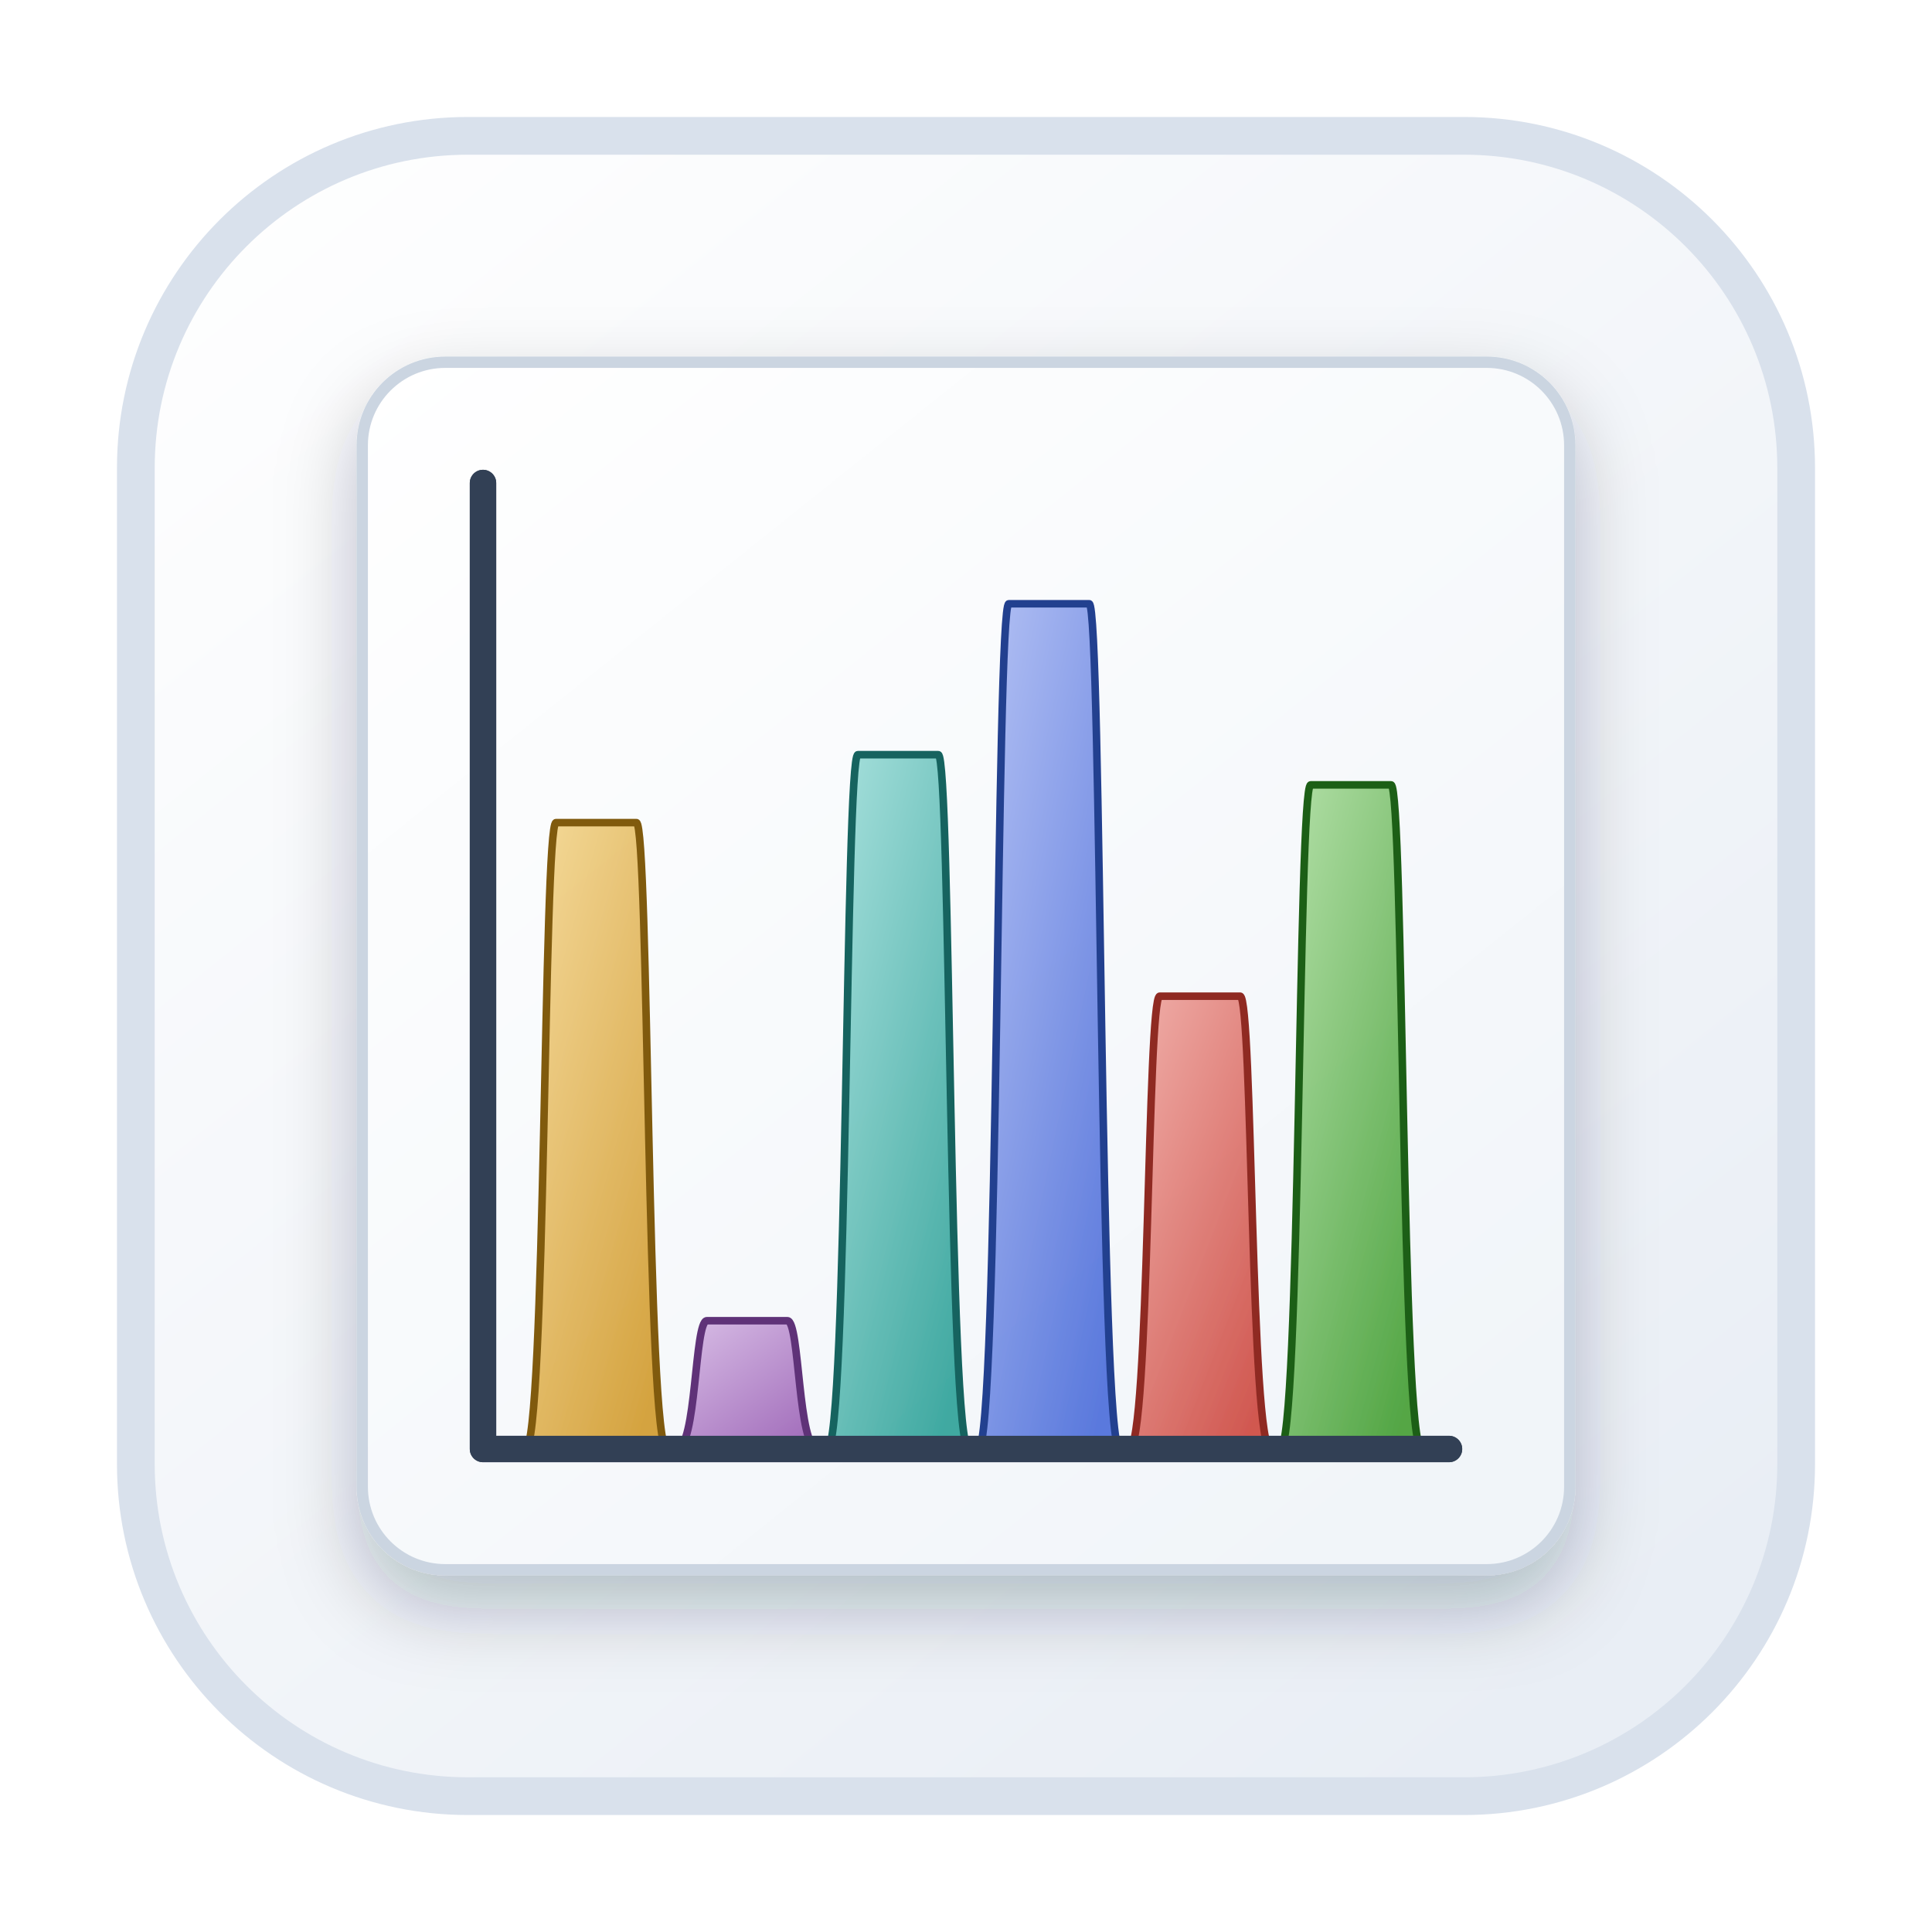
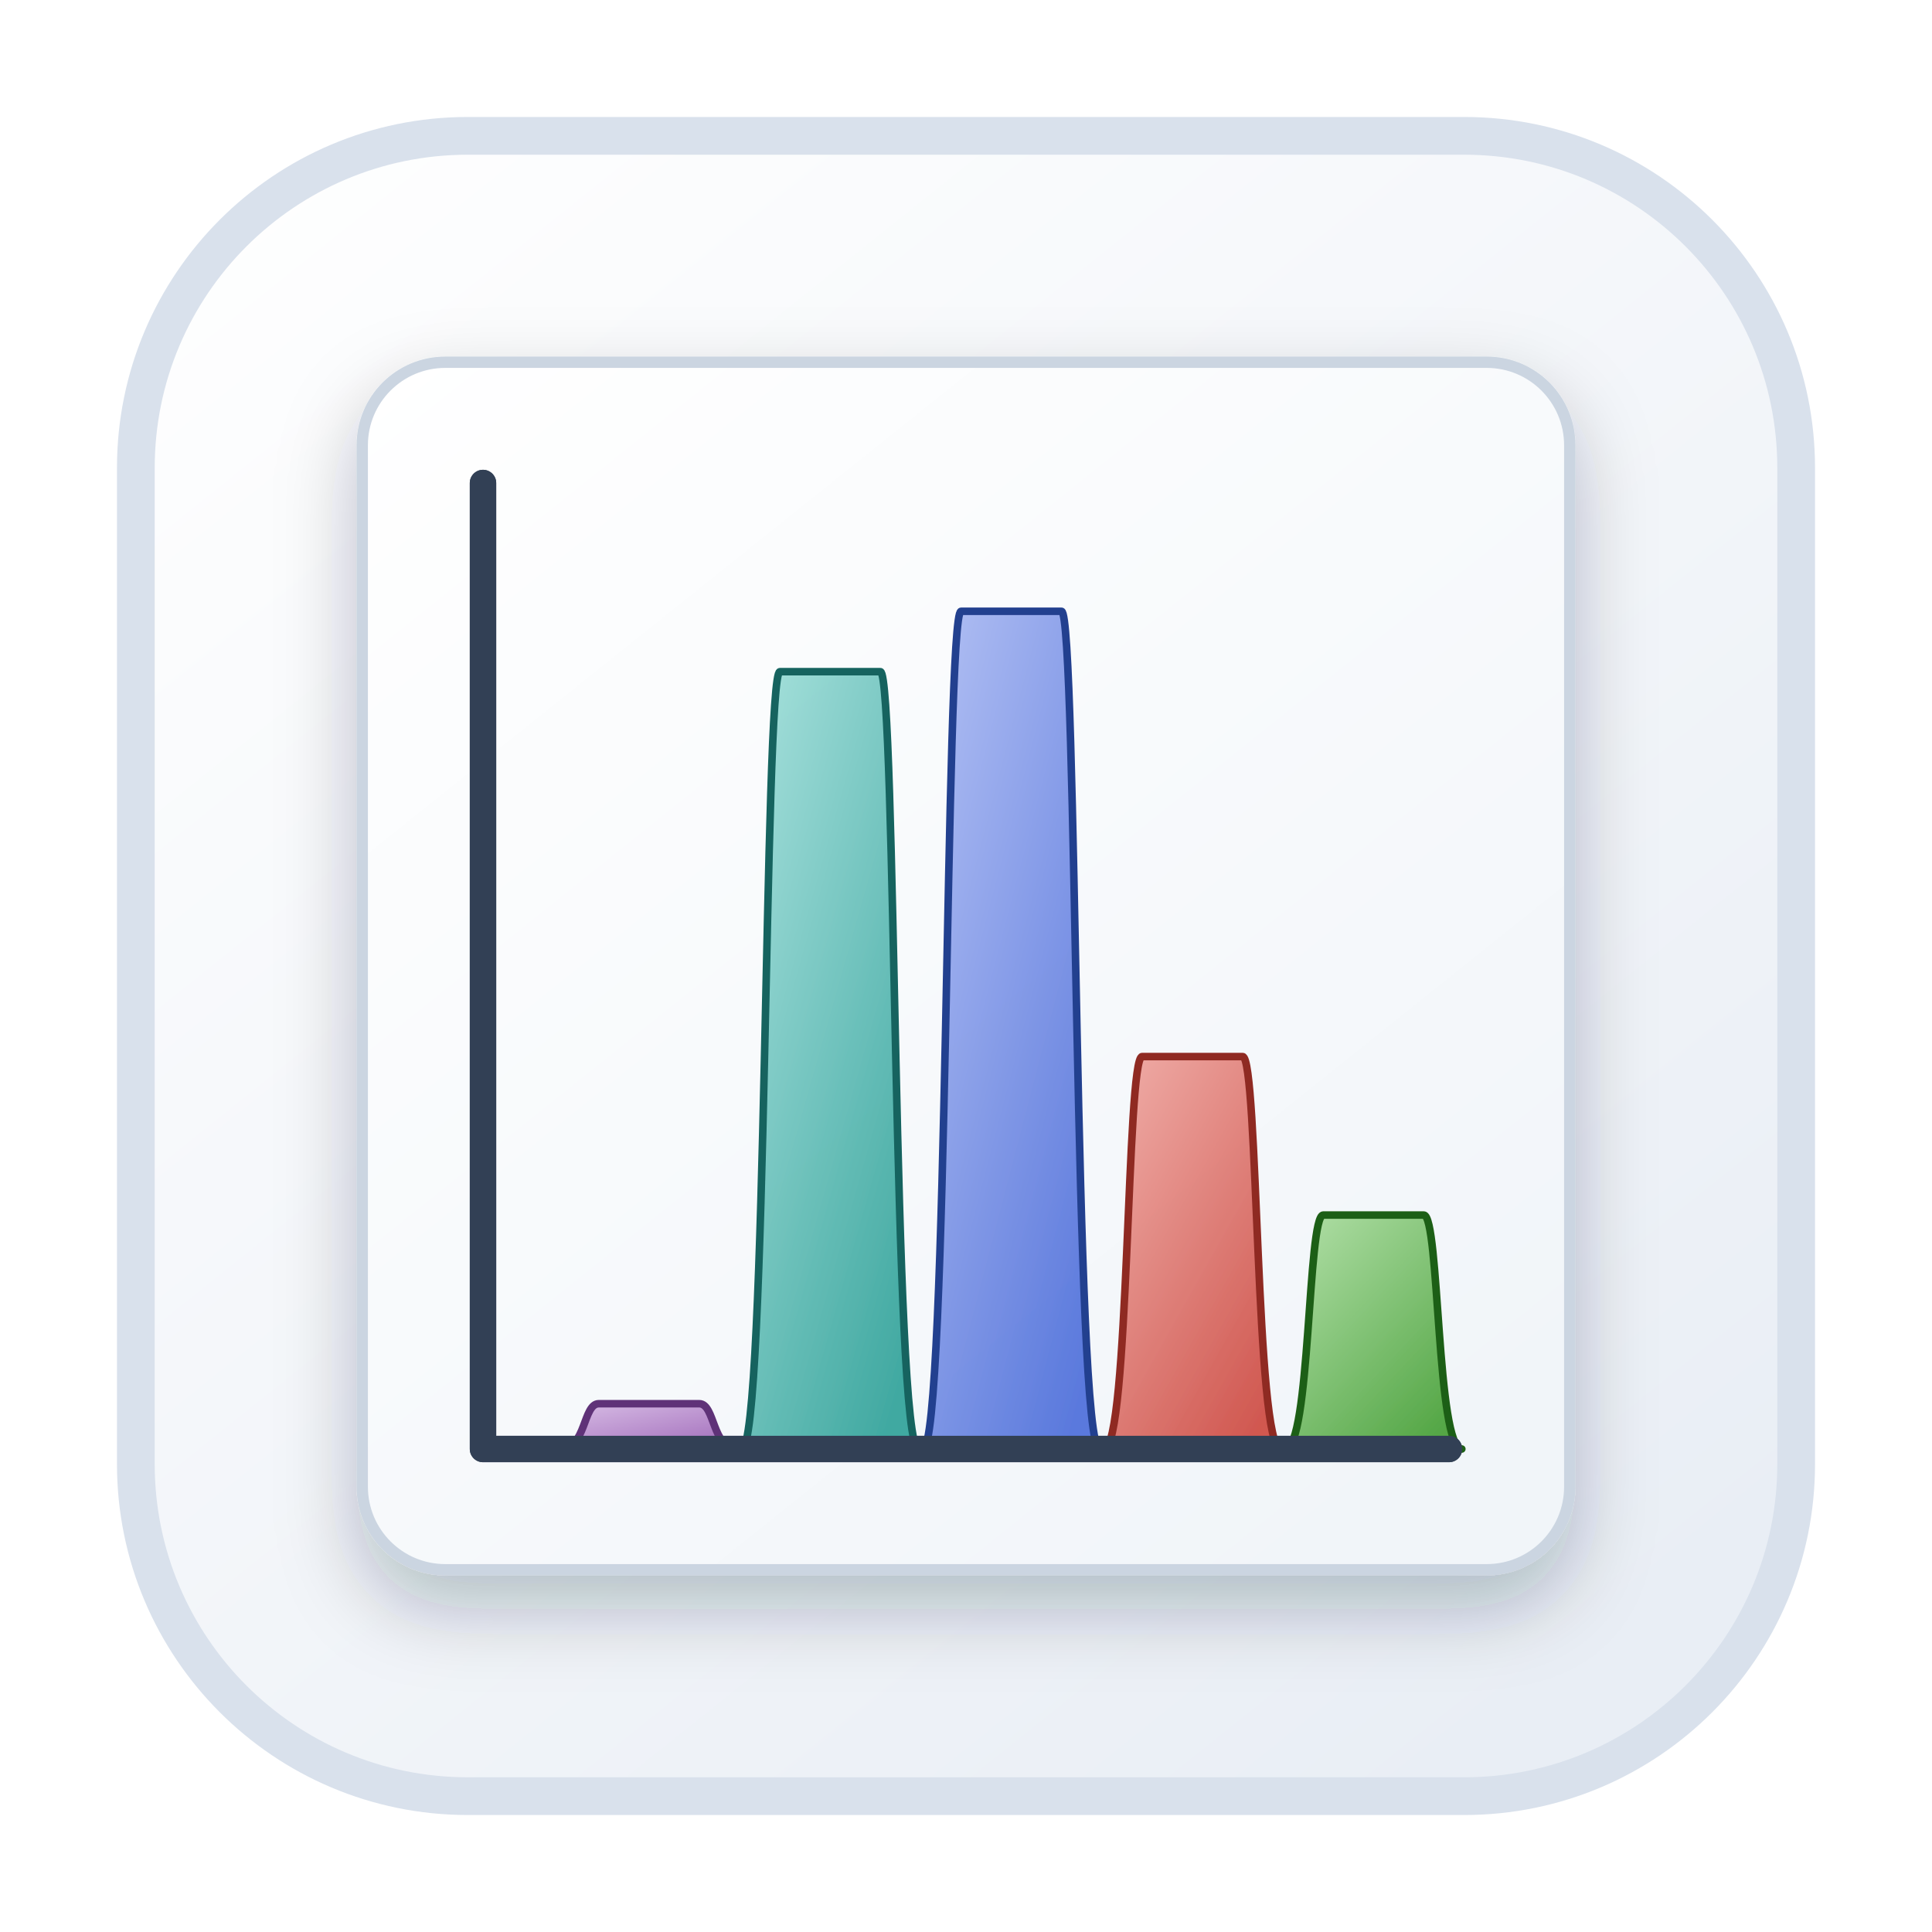
<svg xmlns="http://www.w3.org/2000/svg" viewBox="0 0 512 512" role="img">
  <defs>
    <linearGradient id="tile" x2="0.8" y2="1">
      <stop stop-color="#ffffff" />
      <stop offset="1" stop-color="#e9eef5" />
    </linearGradient>
    <linearGradient id="paper" x2="0.8" y2="1">
      <stop stop-color="#ffffff" />
      <stop offset="1" stop-color="#f1f5f9" />
    </linearGradient>
    <linearGradient id="blue" x2="0.8" y2="1">
      <stop stop-color="#a8b8f2" />
      <stop offset="1" stop-color="#4063d8" />
    </linearGradient>
    <linearGradient id="red" x2="0.8" y2="1">
      <stop stop-color="#efa39d" />
      <stop offset="1" stop-color="#cb3c33" />
    </linearGradient>
    <linearGradient id="green" x2="0.8" y2="1">
      <stop stop-color="#a9dd9c" />
      <stop offset="1" stop-color="#389826" />
    </linearGradient>
    <linearGradient id="purple" x2="0.8" y2="1">
      <stop stop-color="#d3b4e3" />
      <stop offset="1" stop-color="#9558b2" />
    </linearGradient>
    <linearGradient id="amber" x2="0.8" y2="1">
      <stop stop-color="#f5d58a" />
      <stop offset="1" stop-color="#ce941f" />
    </linearGradient>
    <linearGradient id="teal" x2="0.8" y2="1">
      <stop stop-color="#9cded8" />
      <stop offset="1" stop-color="#209b92" />
    </linearGradient>
    <filter id="shadow" x="-25%" y="-25%" width="150%" height="150%">
      <feDropShadow dx="0" dy="9" stdDeviation="10" flood-color="#0f1b2d" flood-opacity="0.25" />
    </filter>
  </defs>
  <rect x="36" y="36" width="440" height="440" rx="88" fill="url(#tile)" />
  <rect x="36" y="36" width="440" height="440" rx="88" fill="none" stroke="#d9e1ec" stroke-width="10" />
  <g filter="url(#shadow)">
    <rect x="96" y="96" width="320" height="320" rx="22" fill="url(#paper)" stroke="#cbd5e1" stroke-width="3" />
    <path d="M128 128 V384 H384" fill="none" stroke="#334155" stroke-width="7" stroke-linecap="round" stroke-linejoin="round" />
-     <path d="M139.28 384 C144.656 384, 143.984 218, 147.344 218 H168.656 C172.016 218, 171.344 384, 176.72 384 Z" fill="url(#amber)" fill-opacity="0.85" stroke="#805a10" stroke-width="2" stroke-linejoin="round" />
-     <path d="M179.28 384 C184.656 384, 183.984 350, 187.344 350 H208.656 C212.016 350, 211.344 384, 216.72 384 Z" fill="url(#purple)" fill-opacity="0.85" stroke="#5e3378" stroke-width="2" stroke-linejoin="round" />
-     <path d="M219.28 384 C224.656 384, 223.984 200, 227.344 200 H248.656 C252.016 200, 251.344 384, 256.72 384 Z" fill="url(#teal)" fill-opacity="0.85" stroke="#12645f" stroke-width="2" stroke-linejoin="round" />
-     <path d="M259.28 384 C264.656 384, 263.984 160, 267.344 160 H288.656 C292.016 160, 291.344 384, 296.72 384 Z" fill="url(#blue)" fill-opacity="0.85" stroke="#24408f" stroke-width="2" stroke-linejoin="round" />
-     <path d="M299.28 384 C304.656 384, 303.984 264, 307.344 264 H328.656 C332.016 264, 331.344 384, 336.72 384 Z" fill="url(#red)" fill-opacity="0.85" stroke="#8f2a24" stroke-width="2" stroke-linejoin="round" />
-     <path d="M339.28 384 C344.656 384, 343.984 208, 347.344 208 H368.656 C372.016 208, 371.344 384, 376.72 384 Z" fill="url(#green)" fill-opacity="0.85" stroke="#1f5f16" stroke-width="2" stroke-linejoin="round" />
+     <path d="M148.6 384 C155.32 384, 154.48 372, 158.68 372 H185.32 C189.52 372, 188.68 384, 195.4 384 Z" fill="url(#purple)" fill-opacity="0.85" stroke="#5e3378" stroke-width="2" stroke-linejoin="round" />
+     <path d="M196.6 384 C203.32 384, 202.48 178, 206.68 178 H233.32 C237.52 178, 236.68 384, 243.4 384 Z" fill="url(#teal)" fill-opacity="0.85" stroke="#12645f" stroke-width="2" stroke-linejoin="round" />
+     <path d="M244.6 384 C251.32 384, 250.48 162, 254.68 162 H281.32 C285.52 162, 284.68 384, 291.4 384 Z" fill="url(#blue)" fill-opacity="0.85" stroke="#24408f" stroke-width="2" stroke-linejoin="round" />
+     <path d="M292.6 384 C299.32 384, 298.48 280, 302.68 280 H329.32 C333.52 280, 332.68 384, 339.4 384 Z" fill="url(#red)" fill-opacity="0.85" stroke="#8f2a24" stroke-width="2" stroke-linejoin="round" />
+     <path d="M340.6 384 C347.32 384, 346.48 322, 350.68 322 H377.32 C381.52 322, 380.68 384, 387.4 384 Z" fill="url(#green)" fill-opacity="0.85" stroke="#1f5f16" stroke-width="2" stroke-linejoin="round" />
    <path d="M128 128 V384 H384" fill="none" stroke="#334155" stroke-width="7" stroke-linecap="round" stroke-linejoin="round" />
  </g>
</svg>
